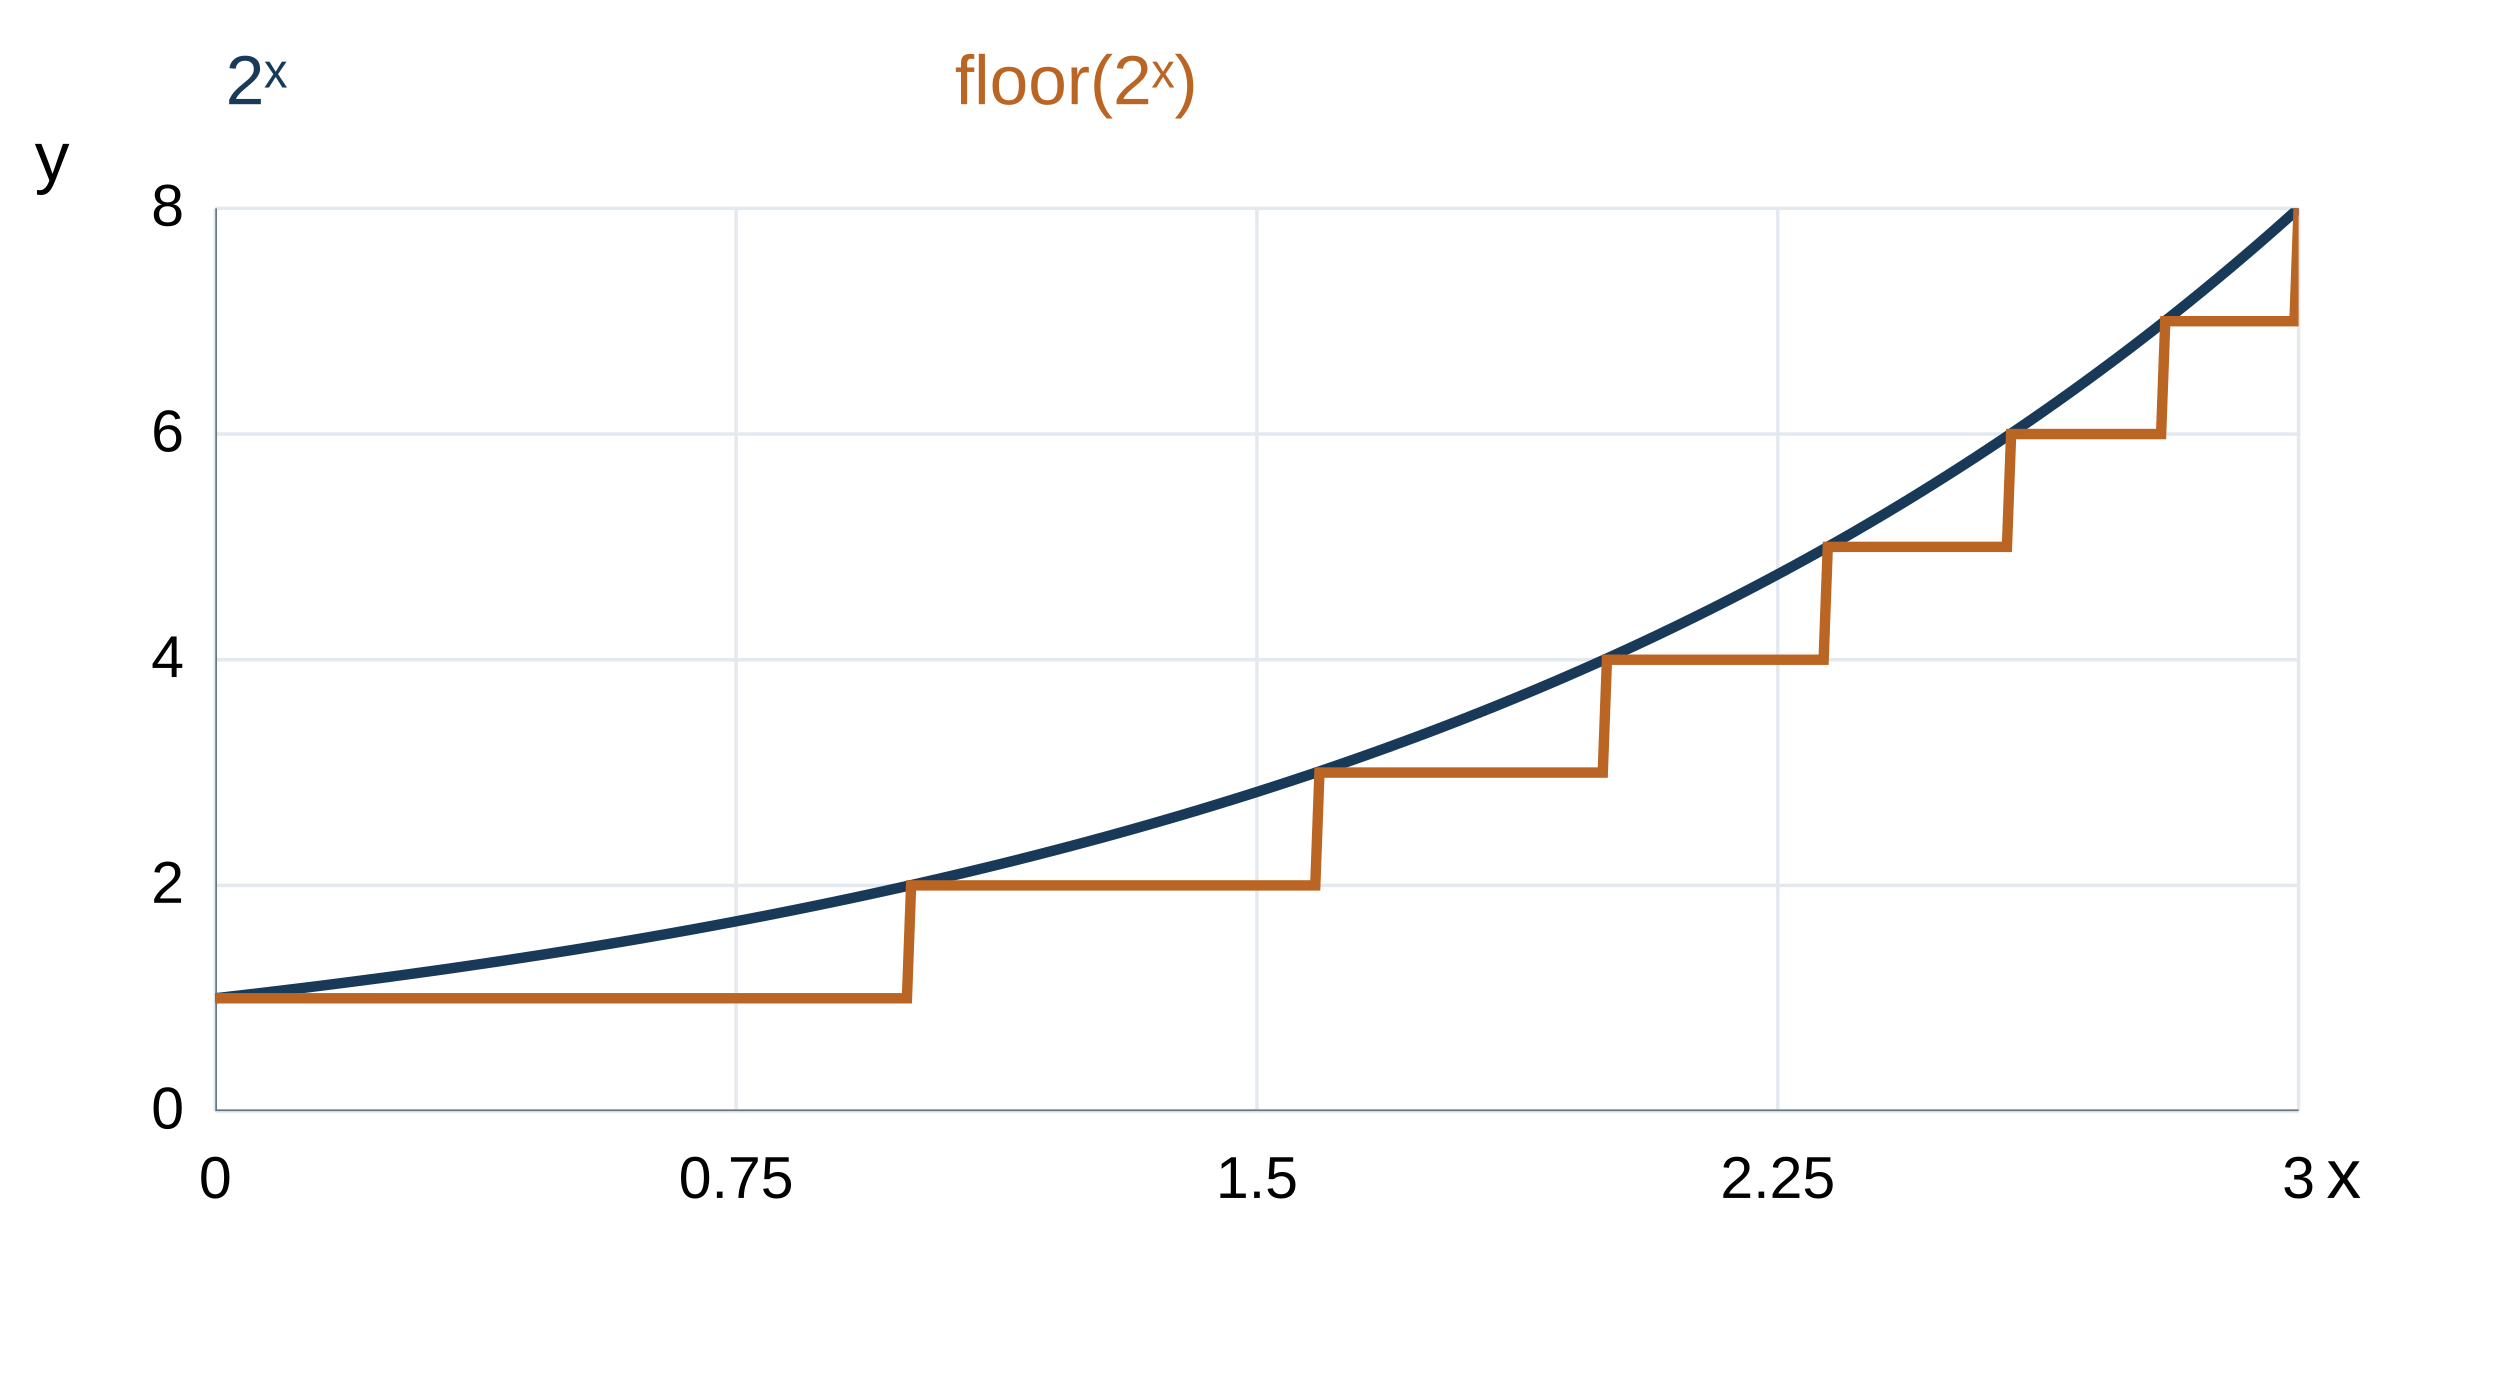
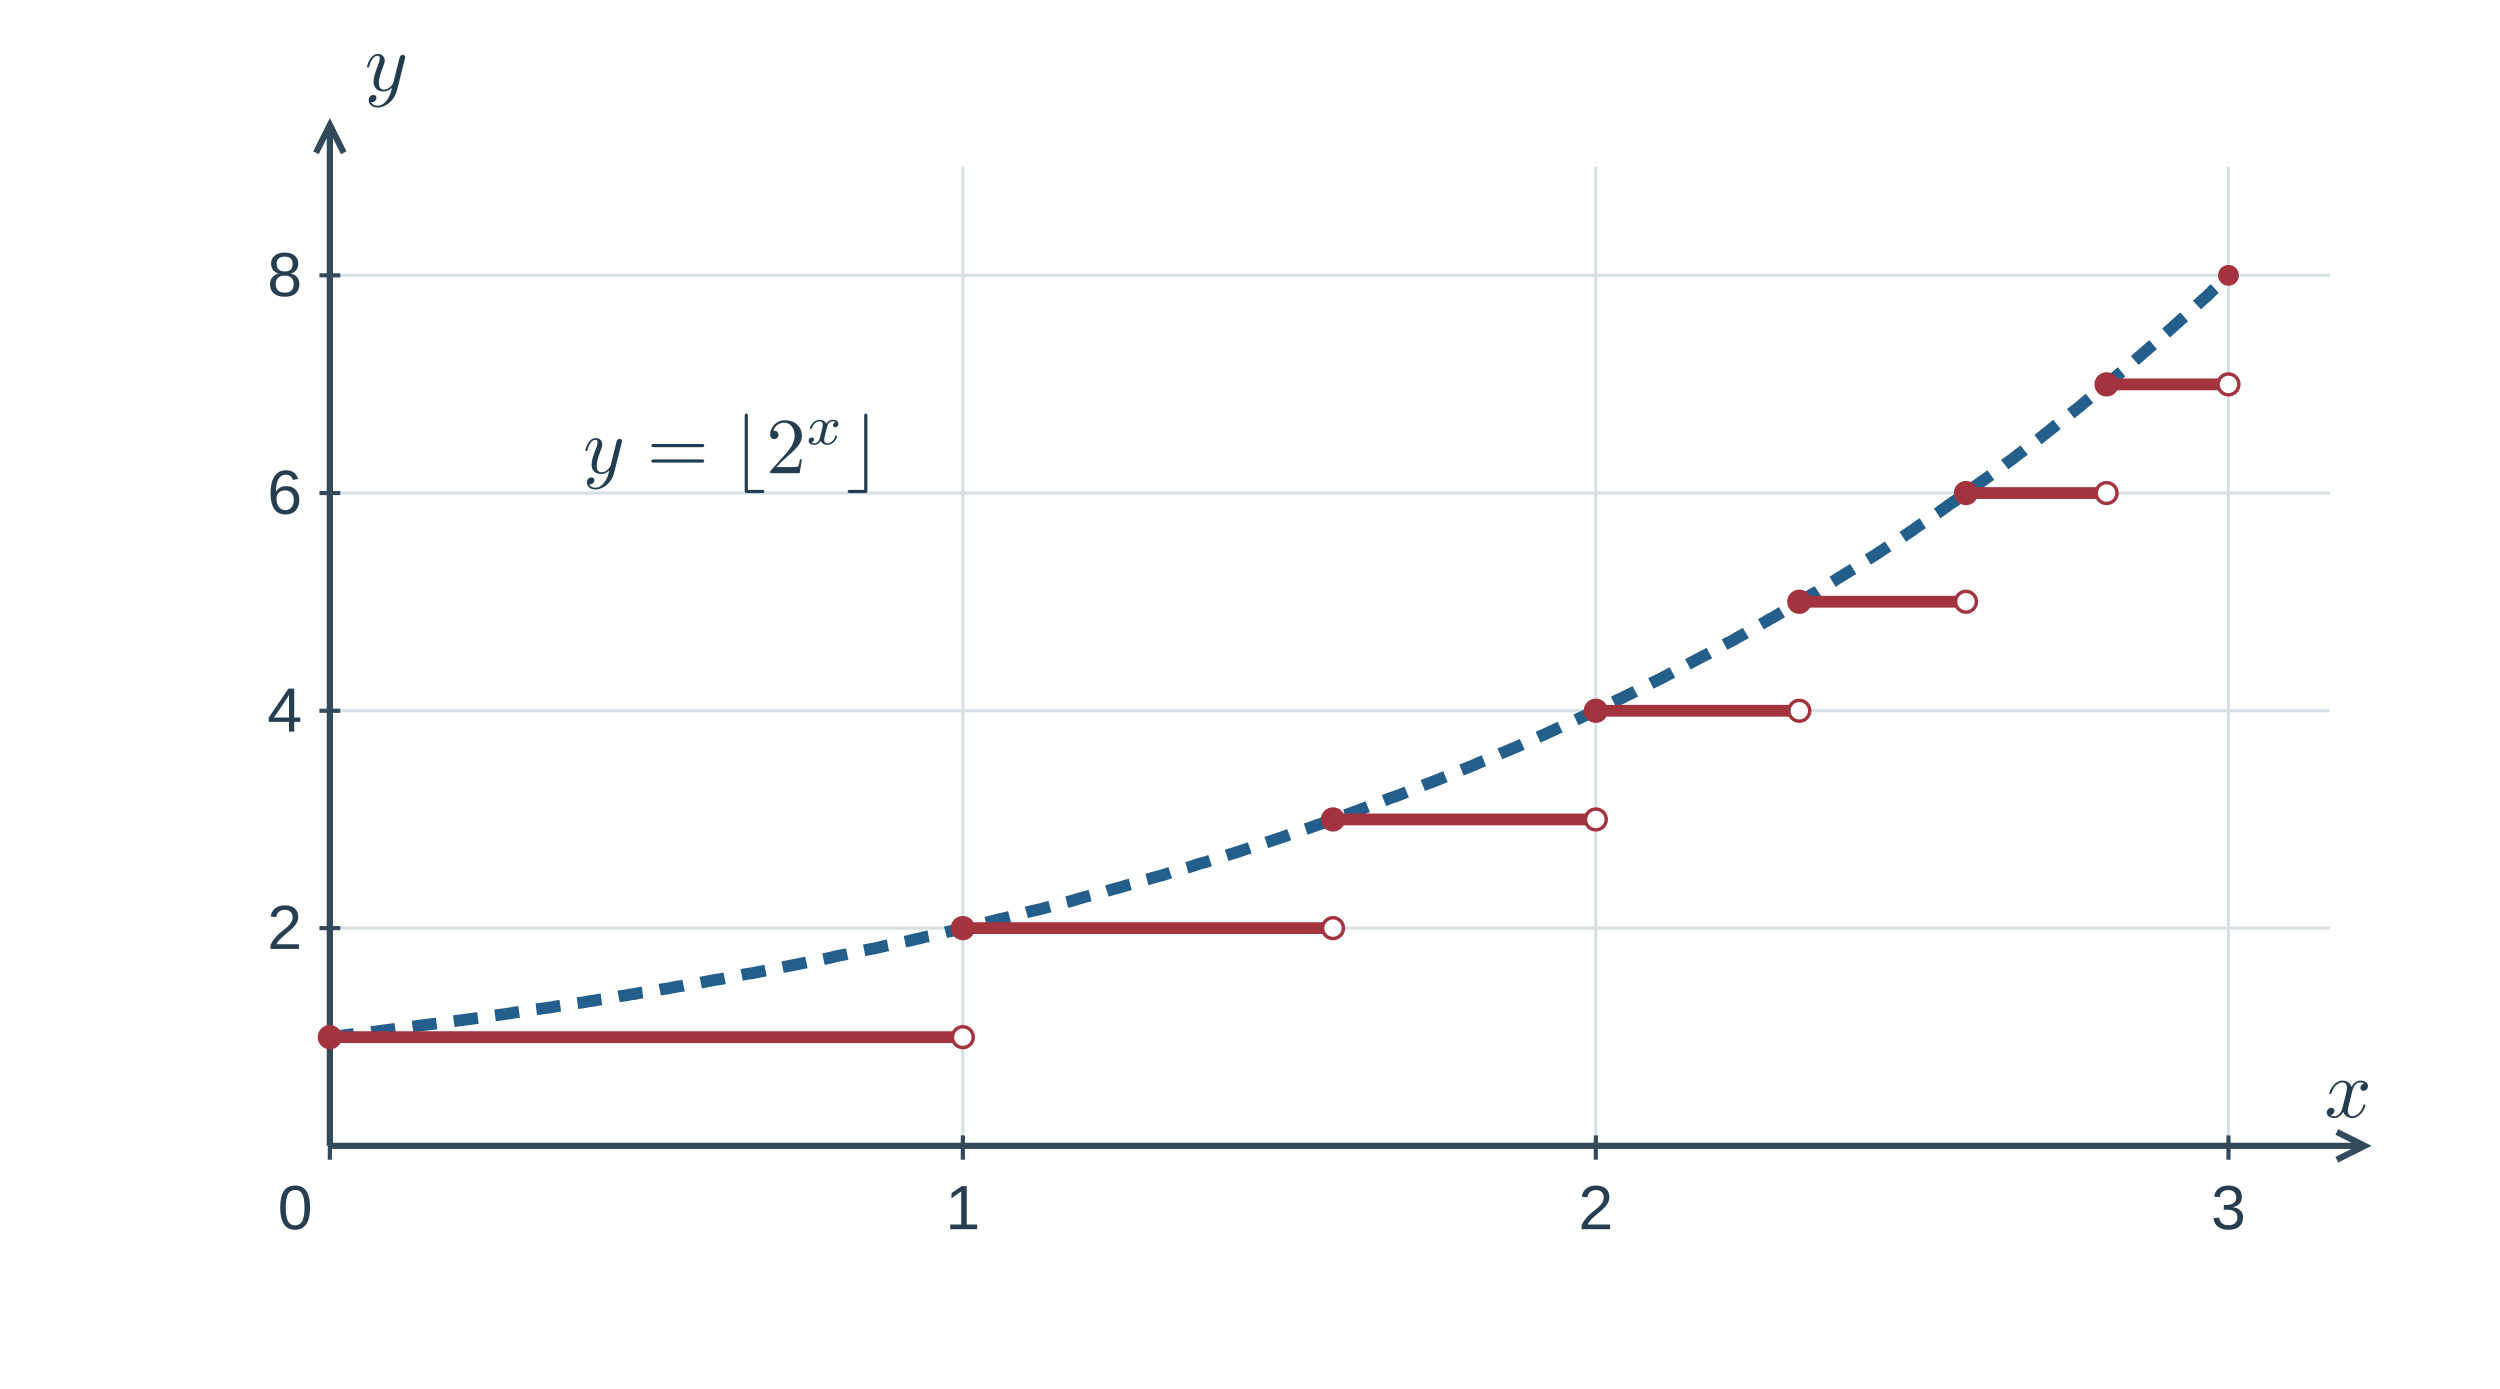
- <svg xmlns="http://www.w3.org/2000/svg" viewBox="0 0 720 400">
+ <svg xmlns="http://www.w3.org/2000/svg" xmlns:xlink="http://www.w3.org/1999/xlink" viewBox="0 0 720 400" role="img">
  <rect width="720" height="400" fill="white" />
  <defs>
    <clipPath id="plot">
-       <rect x="62" y="60" width="600" height="260" />
+       <rect x="95" y="48" width="576" height="282" />
    </clipPath>
  </defs>
-   <path d="M62.0 60 V320 M62 320.0 H662" stroke="#e4e9ef" />
-   <text x="62.0" y="345" text-anchor="middle" font-family="Arial" font-size="17">0</text>
-   <text x="53" y="325.0" text-anchor="end" font-family="Arial" font-size="17">0</text>
-   <path d="M212.0 60 V320 M62 255.0 H662" stroke="#e4e9ef" />
-   <text x="212.0" y="345" text-anchor="middle" font-family="Arial" font-size="17">0.75</text>
-   <text x="53" y="260.0" text-anchor="end" font-family="Arial" font-size="17">2</text>
-   <path d="M362.0 60 V320 M62 190.0 H662" stroke="#e4e9ef" />
-   <text x="362.0" y="345" text-anchor="middle" font-family="Arial" font-size="17">1.5</text>
-   <text x="53" y="195.0" text-anchor="end" font-family="Arial" font-size="17">4</text>
-   <path d="M512.0 60 V320 M62 125.0 H662" stroke="#e4e9ef" />
-   <text x="512.0" y="345" text-anchor="middle" font-family="Arial" font-size="17">2.25</text>
-   <text x="53" y="130.0" text-anchor="end" font-family="Arial" font-size="17">6</text>
-   <path d="M662.0 60 V320 M62 60.0 H662" stroke="#e4e9ef" />
-   <text x="662.0" y="345" text-anchor="middle" font-family="Arial" font-size="17">3</text>
-   <text x="53" y="65.0" text-anchor="end" font-family="Arial" font-size="17">8</text>
+   <path d="M95.0 48V330" stroke="#d7e0e5" stroke-width="0.9" fill="none" />
+   <path d="M277.3 48V330" stroke="#d7e0e5" stroke-width="0.9" fill="none" />
+   <path d="M459.6 48V330" stroke="#d7e0e5" stroke-width="0.9" fill="none" />
+   <path d="M641.8 48V330" stroke="#d7e0e5" stroke-width="0.9" fill="none" />
+   <path d="M95 330.0H671" stroke="#d7e0e5" stroke-width="0.9" fill="none" />
+   <path d="M95 267.3H671" stroke="#d7e0e5" stroke-width="0.9" fill="none" />
+   <path d="M95 204.7H671" stroke="#d7e0e5" stroke-width="0.9" fill="none" />
+   <path d="M95 142.0H671" stroke="#d7e0e5" stroke-width="0.9" fill="none" />
+   <path d="M95 79.3H671" stroke="#d7e0e5" stroke-width="0.9" fill="none" />
+   <path d="M95 330.0H681m-8 -4 8 4 -8 4M95.0 330V36m-4 8 4 -8 4 8" stroke="#324a59" stroke-width="1.8" fill="none" />
+   <path d="M95.0 327.0v7" stroke="#324a59" stroke-width="1.2" fill="none" />
+   <text x="85.0" y="354.0" text-anchor="middle" font-family="Arial, sans-serif" font-size="18" fill="#273e50">0</text>
+   <path d="M277.3 327.0v7" stroke="#324a59" stroke-width="1.2" fill="none" />
+   <text x="277.3" y="354.0" text-anchor="middle" font-family="Arial, sans-serif" font-size="18" fill="#273e50">1</text>
+   <path d="M459.6 327.0v7" stroke="#324a59" stroke-width="1.2" fill="none" />
+   <text x="459.6" y="354.0" text-anchor="middle" font-family="Arial, sans-serif" font-size="18" fill="#273e50">2</text>
+   <path d="M641.8 327.0v7" stroke="#324a59" stroke-width="1.2" fill="none" />
+   <text x="641.8" y="354.0" text-anchor="middle" font-family="Arial, sans-serif" font-size="18" fill="#273e50">3</text>
+   <path d="M92.0 267.3h6" stroke="#324a59" stroke-width="1.2" fill="none" />
+   <text x="87.0" y="273.3" text-anchor="end" font-family="Arial, sans-serif" font-size="18" fill="#273e50">2</text>
+   <path d="M92.0 204.7h6" stroke="#324a59" stroke-width="1.2" fill="none" />
+   <text x="87.0" y="210.7" text-anchor="end" font-family="Arial, sans-serif" font-size="18" fill="#273e50">4</text>
+   <path d="M92.0 142.0h6" stroke="#324a59" stroke-width="1.2" fill="none" />
+   <text x="87.0" y="148.0" text-anchor="end" font-family="Arial, sans-serif" font-size="18" fill="#273e50">6</text>
+   <path d="M92.0 79.3h6" stroke="#324a59" stroke-width="1.2" fill="none" />
+   <text x="87.0" y="85.3" text-anchor="end" font-family="Arial, sans-serif" font-size="18" fill="#273e50">8</text>
+   <svg x="669.4" y="311.2" width="12.6" height="10.8" viewBox="76.712 58.361 5.25 4.513" fill="#233d50">
+     <defs>
+       <path id="m30-g2-120" d="M3.328-3.009C3.387-3.268 3.616-4.184 4.314-4.184C4.364-4.184 4.603-4.184 4.812-4.055C4.533-4.005 4.334-3.756 4.334-3.517C4.334-3.357 4.443-3.168 4.712-3.168C4.932-3.168 5.25-3.347 5.25-3.746C5.25-4.264 4.663-4.403 4.324-4.403C3.746-4.403 3.397-3.875 3.278-3.646C3.029-4.304 2.491-4.403 2.202-4.403C1.166-4.403 .598-3.118 .598-2.869C.598-2.77 .697-2.77 .717-2.77C.797-2.77 .827-2.79 .847-2.879C1.186-3.935 1.843-4.184 2.182-4.184C2.371-4.184 2.72-4.095 2.72-3.517C2.72-3.208 2.55-2.54 2.182-1.146C2.022-.528 1.674-.11 1.235-.11C1.176-.11 .946-.11 .737-.239C.986-.289 1.205-.498 1.205-.777C1.205-1.046 .986-1.126 .837-1.126C.538-1.126 .289-.867 .289-.548C.289-.09 .787 .11 1.225 .11C1.883 .11 2.242-.588 2.271-.648C2.391-.279 2.75 .11 3.347 .11C4.374 .11 4.941-1.176 4.941-1.425C4.941-1.524 4.852-1.524 4.822-1.524C4.732-1.524 4.712-1.484 4.692-1.415C4.364-.349 3.686-.11 3.367-.11C2.979-.11 2.819-.428 2.819-.767C2.819-.986 2.879-1.205 2.989-1.644L3.328-3.009Z" />
+     </defs>
+     <g id="m30-page1">
+       <use x="76.712" y="62.765" xlink:href="#m30-g2-120" />
+     </g>
+   </svg>
+   <svg x="105.0" y="15.5" width="11.7" height="15.5" viewBox="76.712 58.361 4.882 6.446" fill="#233d50">
+     <defs>
+       <path id="m31-g2-121" d="M4.842-3.796C4.882-3.935 4.882-3.955 4.882-4.025C4.882-4.204 4.742-4.294 4.593-4.294C4.493-4.294 4.334-4.234 4.244-4.085C4.224-4.035 4.144-3.726 4.105-3.547C4.035-3.288 3.965-3.019 3.905-2.75L3.457-.956C3.417-.807 2.989-.11 2.331-.11C1.823-.11 1.714-.548 1.714-.917C1.714-1.375 1.883-1.993 2.222-2.869C2.381-3.278 2.421-3.387 2.421-3.587C2.421-4.035 2.102-4.403 1.604-4.403C.658-4.403 .289-2.959 .289-2.869C.289-2.77 .389-2.77 .408-2.77C.508-2.77 .518-2.79 .568-2.949C.837-3.885 1.235-4.184 1.574-4.184C1.654-4.184 1.823-4.184 1.823-3.866C1.823-3.616 1.724-3.357 1.654-3.168C1.255-2.112 1.076-1.544 1.076-1.076C1.076-.189 1.704 .11 2.291 .11C2.68 .11 3.019-.06 3.298-.339C3.168 .179 3.049 .667 2.65 1.196C2.391 1.534 2.012 1.823 1.554 1.823C1.415 1.823 .966 1.793 .797 1.405C.956 1.405 1.086 1.405 1.225 1.285C1.325 1.196 1.425 1.066 1.425 .877C1.425 .568 1.156 .528 1.056 .528C.827 .528 .498 .687 .498 1.176C.498 1.674 .936 2.042 1.554 2.042C2.58 2.042 3.606 1.136 3.885 .01L4.842-3.796Z" />
+     </defs>
+     <g id="m31-page2">
+       <use x="76.712" y="62.765" xlink:href="#m31-g2-121" />
+     </g>
+   </svg>
  <g clip-path="url(#plot)">
-     <path d="M62 320.0 H662 M62.0 320 V60" stroke="#687985" />
-     <polyline points="62.00,287.50 63.20,287.36 64.40,287.23 65.60,287.09 66.80,286.95 68.00,286.82 69.20,286.68 70.40,286.54 71.60,286.40 72.80,286.26 74.00,286.12 75.20,285.98 76.40,285.84 77.60,285.69 78.80,285.55 80.00,285.41 81.20,285.26 82.40,285.12 83.60,284.97 84.80,284.83 86.00,284.68 87.20,284.53 88.40,284.39 89.60,284.24 90.80,284.09 92.00,283.94 93.20,283.79 94.40,283.64 95.60,283.49 96.80,283.33 98.00,283.18 99.20,283.03 100.40,282.87 101.60,282.72 102.80,282.56 104.00,282.41 105.20,282.25 106.40,282.09 107.60,281.94 108.80,281.78 110.00,281.62 111.20,281.46 112.40,281.30 113.60,281.14 114.80,280.97 116.00,280.81 117.20,280.65 118.40,280.48 119.60,280.32 120.80,280.15 122.00,279.99 123.20,279.82 124.40,279.65 125.60,279.49 126.80,279.32 128.00,279.15 129.20,278.98 130.40,278.81 131.60,278.63 132.80,278.46 134.00,278.29 135.20,278.11 136.40,277.94 137.60,277.76 138.80,277.59 140.00,277.41 141.20,277.23 142.40,277.06 143.60,276.88 144.80,276.70 146.00,276.52 147.20,276.34 148.40,276.15 149.60,275.97 150.80,275.79 152.00,275.60 153.20,275.42 154.40,275.23 155.60,275.05 156.80,274.86 158.00,274.67 159.20,274.48 160.40,274.29 161.60,274.10 162.80,273.91 164.00,273.72 165.20,273.53 166.40,273.33 167.60,273.14 168.80,272.94 170.00,272.75 171.20,272.55 172.40,272.35 173.60,272.15 174.80,271.95 176.00,271.75 177.20,271.55 178.40,271.35 179.60,271.15 180.80,270.94 182.00,270.74 183.20,270.53 184.40,270.33 185.60,270.12 186.80,269.91 188.00,269.70 189.20,269.49 190.40,269.28 191.60,269.07 192.80,268.86 194.00,268.65 195.20,268.43 196.40,268.22 197.60,268.00 198.80,267.79 200.00,267.57 201.20,267.35 202.40,267.13 203.60,266.91 204.80,266.69 206.00,266.47 207.20,266.24 208.40,266.02 209.60,265.79 210.80,265.57 212.00,265.34 213.20,265.11 214.40,264.89 215.60,264.66 216.80,264.42 218.00,264.19 219.20,263.96 220.40,263.73 221.60,263.49 222.80,263.26 224.00,263.02 225.20,262.78 226.40,262.54 227.60,262.31 228.80,262.06 230.00,261.82 231.20,261.58 232.40,261.34 233.60,261.09 234.80,260.85 236.00,260.60 237.20,260.35 238.40,260.10 239.60,259.86 240.80,259.60 242.00,259.35 243.20,259.10 244.40,258.85 245.60,258.59 246.80,258.34 248.00,258.08 249.20,257.82 250.40,257.56 251.60,257.30 252.80,257.04 254.00,256.78 255.20,256.51 256.40,256.25 257.60,255.98 258.80,255.72 260.00,255.45 261.20,255.18 262.40,254.91 263.60,254.64 264.80,254.37 266.00,254.09 267.20,253.82 268.40,253.54 269.60,253.27 270.80,252.99 272.00,252.71 273.20,252.43 274.40,252.15 275.60,251.86 276.80,251.58 278.00,251.29 279.20,251.01 280.40,250.72 281.60,250.43 282.80,250.14 284.00,249.85 285.20,249.56 286.40,249.26 287.60,248.97 288.80,248.67 290.00,248.38 291.20,248.08 292.40,247.78 293.60,247.48 294.80,247.17 296.00,246.87 297.20,246.57 298.40,246.26 299.60,245.95 300.80,245.64 302.00,245.33 303.20,245.02 304.40,244.71 305.60,244.40 306.80,244.08 308.00,243.77 309.20,243.45 310.40,243.13 311.60,242.81 312.80,242.49 314.00,242.16 315.20,241.84 316.40,241.51 317.60,241.19 318.80,240.86 320.00,240.53 321.20,240.20 322.40,239.86 323.60,239.53 324.80,239.20 326.00,238.86 327.20,238.52 328.40,238.18 329.60,237.84 330.80,237.50 332.00,237.15 333.20,236.81 334.40,236.46 335.60,236.11 336.80,235.76 338.00,235.41 339.20,235.06 340.40,234.71 341.60,234.35 342.80,233.99 344.00,233.64 345.20,233.28 346.40,232.91 347.60,232.55 348.80,232.19 350.00,231.82 351.20,231.45 352.40,231.08 353.60,230.71 354.80,230.34 356.00,229.97 357.20,229.59 358.40,229.22 359.60,228.84 360.80,228.46 362.00,228.08 363.20,227.69 364.40,227.31 365.60,226.92 366.80,226.53 368.00,226.14 369.20,225.75 370.40,225.36 371.60,224.97 372.80,224.57 374.00,224.17 375.20,223.77 376.40,223.37 377.60,222.97 378.80,222.57 380.00,222.16 381.20,221.75 382.40,221.34 383.60,220.93 384.80,220.52 386.00,220.10 387.20,219.69 388.40,219.27 389.60,218.85 390.80,218.43 392.00,218.00 393.20,217.58 394.40,217.15 395.60,216.72 396.80,216.29 398.00,215.86 399.20,215.43 400.40,214.99 401.60,214.55 402.80,214.11 404.00,213.67 405.20,213.23 406.40,212.78 407.60,212.34 408.80,211.89 410.00,211.44 411.20,210.99 412.40,210.53 413.60,210.08 414.80,209.62 416.00,209.16 417.20,208.70 418.40,208.23 419.60,207.77 420.80,207.30 422.00,206.83 423.20,206.36 424.40,205.88 425.60,205.41 426.80,204.93 428.00,204.45 429.20,203.97 430.40,203.49 431.60,203.00 432.80,202.51 434.00,202.02 435.20,201.53 436.40,201.04 437.60,200.54 438.80,200.04 440.00,199.54 441.20,199.04 442.40,198.54 443.60,198.03 444.80,197.52 446.00,197.01 447.20,196.50 448.40,195.99 449.60,195.47 450.80,194.95 452.00,194.43 453.20,193.90 454.40,193.38 455.60,192.85 456.80,192.32 458.00,191.79 459.20,191.26 460.40,190.72 461.60,190.18 462.80,189.64 464.00,189.10 465.20,188.55 466.40,188.00 467.60,187.45 468.80,186.90 470.00,186.35 471.20,185.79 472.40,185.23 473.60,184.67 474.80,184.10 476.00,183.54 477.20,182.97 478.40,182.40 479.60,181.82 480.80,181.25 482.00,180.67 483.20,180.09 484.40,179.51 485.60,178.92 486.80,178.33 488.00,177.74 489.20,177.15 490.40,176.55 491.60,175.96 492.80,175.36 494.00,174.75 495.20,174.15 496.40,173.54 497.60,172.93 498.80,172.32 500.00,171.70 501.20,171.08 502.40,170.46 503.60,169.84 504.80,169.21 506.00,168.58 507.20,167.95 508.40,167.32 509.60,166.68 510.80,166.04 512.00,165.40 513.20,164.76 514.40,164.11 515.60,163.46 516.80,162.81 518.00,162.15 519.20,161.50 520.40,160.84 521.60,160.17 522.80,159.51 524.00,158.84 525.20,158.17 526.40,157.49 527.60,156.81 528.80,156.13 530.00,155.45 531.20,154.77 532.40,154.08 533.60,153.39 534.80,152.69 536.00,151.99 537.20,151.29 538.40,150.59 539.60,149.88 540.80,149.18 542.00,148.46 543.20,147.75 544.40,147.03 545.60,146.31 546.80,145.59 548.00,144.86 549.20,144.13 550.40,143.40 551.60,142.66 552.80,141.92 554.00,141.18 555.20,140.43 556.40,139.69 557.60,138.93 558.80,138.18 560.00,137.42 561.20,136.66 562.40,135.90 563.60,135.13 564.80,134.36 566.00,133.59 567.20,132.81 568.40,132.03 569.60,131.25 570.80,130.46 572.00,129.67 573.20,128.88 574.40,128.08 575.60,127.28 576.80,126.48 578.00,125.67 579.20,124.86 580.40,124.05 581.60,123.23 582.80,122.41 584.00,121.59 585.20,120.76 586.40,119.93 587.60,119.10 588.80,118.26 590.00,117.42 591.20,116.57 592.40,115.73 593.60,114.87 594.80,114.02 596.00,113.16 597.20,112.30 598.40,111.43 599.60,110.56 600.80,109.69 602.00,108.81 603.20,107.93 604.40,107.05 605.60,106.16 606.80,105.27 608.00,104.38 609.20,103.48 610.40,102.58 611.60,101.67 612.80,100.76 614.00,99.85 615.20,98.93 616.40,98.01 617.60,97.08 618.80,96.15 620.00,95.22 621.20,94.28 622.40,93.34 623.60,92.40 624.80,91.45 626.00,90.50 627.20,89.54 628.40,88.58 629.60,87.62 630.80,86.65 632.00,85.67 633.20,84.70 634.40,83.72 635.60,82.73 636.80,81.74 638.00,80.75 639.20,79.75 640.40,78.75 641.60,77.75 642.80,76.74 644.00,75.72 645.20,74.71 646.40,73.68 647.60,72.66 648.80,71.63 650.00,70.59 651.20,69.55 652.40,68.51 653.60,67.46 654.80,66.41 656.00,65.35 657.20,64.29 658.40,63.22 659.60,62.15 660.80,61.08 662.00,60.00" fill="none" stroke="#183957" stroke-width="3" />
-     <polyline points="62.00,287.50 63.20,287.50 64.40,287.50 65.60,287.50 66.80,287.50 68.00,287.50 69.20,287.50 70.40,287.50 71.60,287.50 72.80,287.50 74.00,287.50 75.20,287.50 76.40,287.50 77.60,287.50 78.80,287.50 80.00,287.50 81.20,287.50 82.40,287.50 83.60,287.50 84.80,287.50 86.00,287.50 87.20,287.50 88.40,287.50 89.60,287.50 90.80,287.50 92.00,287.50 93.20,287.50 94.40,287.50 95.60,287.50 96.80,287.50 98.00,287.50 99.20,287.50 100.40,287.50 101.60,287.50 102.80,287.50 104.00,287.50 105.20,287.50 106.40,287.50 107.60,287.50 108.80,287.50 110.00,287.50 111.20,287.50 112.40,287.50 113.60,287.50 114.80,287.50 116.00,287.50 117.20,287.50 118.40,287.50 119.60,287.50 120.80,287.50 122.00,287.50 123.20,287.50 124.40,287.50 125.60,287.50 126.80,287.50 128.00,287.50 129.20,287.50 130.40,287.50 131.60,287.50 132.80,287.50 134.00,287.50 135.20,287.50 136.40,287.50 137.60,287.50 138.80,287.50 140.00,287.50 141.20,287.50 142.40,287.50 143.60,287.50 144.80,287.50 146.00,287.50 147.20,287.50 148.40,287.50 149.60,287.50 150.80,287.50 152.00,287.50 153.20,287.50 154.40,287.50 155.60,287.50 156.80,287.50 158.00,287.50 159.20,287.50 160.40,287.50 161.60,287.50 162.80,287.50 164.00,287.50 165.20,287.50 166.40,287.50 167.60,287.50 168.80,287.50 170.00,287.50 171.20,287.50 172.40,287.50 173.60,287.50 174.80,287.50 176.00,287.50 177.20,287.50 178.40,287.50 179.60,287.50 180.80,287.50 182.00,287.50 183.20,287.50 184.40,287.50 185.60,287.50 186.80,287.50 188.00,287.50 189.20,287.50 190.40,287.50 191.60,287.50 192.80,287.50 194.00,287.50 195.20,287.50 196.40,287.50 197.60,287.50 198.80,287.50 200.00,287.50 201.20,287.50 202.40,287.50 203.60,287.50 204.80,287.50 206.00,287.50 207.20,287.50 208.40,287.50 209.60,287.50 210.80,287.50 212.00,287.50 213.20,287.50 214.40,287.50 215.60,287.50 216.80,287.50 218.00,287.50 219.20,287.50 220.40,287.50 221.60,287.50 222.80,287.50 224.00,287.50 225.20,287.50 226.40,287.50 227.60,287.50 228.80,287.50 230.00,287.50 231.20,287.50 232.40,287.50 233.60,287.50 234.80,287.50 236.00,287.50 237.20,287.50 238.40,287.50 239.60,287.50 240.80,287.50 242.00,287.50 243.20,287.50 244.40,287.50 245.60,287.50 246.80,287.50 248.00,287.50 249.20,287.50 250.40,287.50 251.60,287.50 252.80,287.50 254.00,287.50 255.20,287.50 256.40,287.50 257.60,287.50 258.80,287.50 260.00,287.50 261.20,287.50 262.40,255.00 263.60,255.00 264.80,255.00 266.00,255.00 267.20,255.00 268.40,255.00 269.60,255.00 270.80,255.00 272.00,255.00 273.20,255.00 274.40,255.00 275.60,255.00 276.80,255.00 278.00,255.00 279.20,255.00 280.40,255.00 281.60,255.00 282.80,255.00 284.00,255.00 285.20,255.00 286.40,255.00 287.60,255.00 288.80,255.00 290.00,255.00 291.20,255.00 292.40,255.00 293.60,255.00 294.80,255.00 296.00,255.00 297.20,255.00 298.40,255.00 299.60,255.00 300.80,255.00 302.00,255.00 303.20,255.00 304.40,255.00 305.60,255.00 306.80,255.00 308.00,255.00 309.20,255.00 310.40,255.00 311.60,255.00 312.80,255.00 314.00,255.00 315.20,255.00 316.40,255.00 317.60,255.00 318.80,255.00 320.00,255.00 321.20,255.00 322.40,255.00 323.60,255.00 324.80,255.00 326.00,255.00 327.20,255.00 328.40,255.00 329.60,255.00 330.80,255.00 332.00,255.00 333.20,255.00 334.40,255.00 335.60,255.00 336.80,255.00 338.00,255.00 339.20,255.00 340.40,255.00 341.60,255.00 342.80,255.00 344.00,255.00 345.20,255.00 346.40,255.00 347.60,255.00 348.80,255.00 350.00,255.00 351.20,255.00 352.40,255.00 353.60,255.00 354.80,255.00 356.00,255.00 357.20,255.00 358.40,255.00 359.60,255.00 360.80,255.00 362.00,255.00 363.20,255.00 364.40,255.00 365.60,255.00 366.80,255.00 368.00,255.00 369.20,255.00 370.40,255.00 371.60,255.00 372.80,255.00 374.00,255.00 375.20,255.00 376.40,255.00 377.60,255.00 378.80,255.00 380.00,222.50 381.20,222.50 382.40,222.50 383.60,222.50 384.80,222.50 386.00,222.50 387.20,222.50 388.40,222.50 389.60,222.50 390.80,222.50 392.00,222.50 393.20,222.50 394.40,222.50 395.60,222.50 396.80,222.50 398.00,222.50 399.20,222.50 400.40,222.50 401.60,222.50 402.80,222.50 404.00,222.50 405.20,222.50 406.40,222.50 407.60,222.50 408.80,222.50 410.00,222.50 411.20,222.50 412.40,222.50 413.60,222.50 414.80,222.50 416.00,222.50 417.20,222.50 418.40,222.50 419.60,222.50 420.80,222.50 422.00,222.50 423.20,222.50 424.40,222.50 425.60,222.50 426.80,222.50 428.00,222.50 429.20,222.50 430.40,222.50 431.60,222.50 432.80,222.50 434.00,222.50 435.20,222.50 436.40,222.50 437.60,222.50 438.80,222.50 440.00,222.50 441.20,222.50 442.40,222.50 443.60,222.50 444.80,222.50 446.00,222.50 447.20,222.50 448.40,222.50 449.60,222.50 450.80,222.50 452.00,222.50 453.20,222.50 454.40,222.50 455.60,222.50 456.80,222.50 458.00,222.50 459.20,222.50 460.40,222.50 461.60,222.50 462.80,190.00 464.00,190.00 465.20,190.00 466.40,190.00 467.60,190.00 468.80,190.00 470.00,190.00 471.20,190.00 472.40,190.00 473.60,190.00 474.80,190.00 476.00,190.00 477.20,190.00 478.40,190.00 479.60,190.00 480.80,190.00 482.00,190.00 483.20,190.00 484.40,190.00 485.60,190.00 486.80,190.00 488.00,190.00 489.20,190.00 490.40,190.00 491.60,190.00 492.80,190.00 494.00,190.00 495.20,190.00 496.40,190.00 497.60,190.00 498.80,190.00 500.00,190.00 501.20,190.00 502.40,190.00 503.60,190.00 504.80,190.00 506.00,190.00 507.20,190.00 508.40,190.00 509.60,190.00 510.80,190.00 512.00,190.00 513.20,190.00 514.40,190.00 515.60,190.00 516.80,190.00 518.00,190.00 519.20,190.00 520.40,190.00 521.60,190.00 522.80,190.00 524.00,190.00 525.20,190.00 526.40,157.50 527.60,157.50 528.80,157.50 530.00,157.50 531.20,157.50 532.40,157.50 533.60,157.50 534.80,157.50 536.00,157.50 537.20,157.50 538.40,157.50 539.60,157.50 540.80,157.50 542.00,157.50 543.20,157.50 544.40,157.50 545.60,157.50 546.80,157.50 548.00,157.50 549.20,157.50 550.40,157.50 551.60,157.50 552.80,157.50 554.00,157.50 555.20,157.50 556.40,157.50 557.60,157.50 558.80,157.50 560.00,157.50 561.20,157.50 562.40,157.50 563.60,157.50 564.80,157.50 566.00,157.50 567.20,157.50 568.40,157.50 569.60,157.50 570.80,157.50 572.00,157.50 573.20,157.50 574.40,157.50 575.60,157.50 576.80,157.50 578.00,157.50 579.20,125.00 580.40,125.00 581.60,125.00 582.80,125.00 584.00,125.00 585.20,125.00 586.40,125.00 587.60,125.00 588.80,125.00 590.00,125.00 591.20,125.00 592.40,125.00 593.60,125.00 594.80,125.00 596.00,125.00 597.20,125.00 598.40,125.00 599.60,125.00 600.80,125.00 602.00,125.00 603.20,125.00 604.40,125.00 605.60,125.00 606.80,125.00 608.00,125.00 609.20,125.00 610.40,125.00 611.60,125.00 612.80,125.00 614.00,125.00 615.20,125.00 616.40,125.00 617.60,125.00 618.80,125.00 620.00,125.00 621.20,125.00 622.40,125.00 623.60,92.50 624.80,92.50 626.00,92.50 627.20,92.50 628.40,92.50 629.60,92.50 630.80,92.50 632.00,92.50 633.20,92.50 634.40,92.50 635.60,92.50 636.80,92.50 638.00,92.50 639.20,92.50 640.40,92.50 641.60,92.50 642.80,92.50 644.00,92.50 645.20,92.50 646.40,92.50 647.60,92.50 648.80,92.50 650.00,92.50 651.20,92.50 652.40,92.50 653.60,92.50 654.80,92.50 656.00,92.50 657.20,92.50 658.40,92.50 659.60,92.50 660.80,92.50 662.00,60.00" fill="none" stroke="#ba6523" stroke-width="3" />
+     <path d="M95.0 298.7 L96.5 298.5 L98.0 298.3 L99.6 298.1 L101.1 297.9 L102.6 297.7 L104.1 297.6 L105.6 297.4 L107.2 297.2 L108.7 297.0 L110.2 296.8 L111.7 296.6 L113.2 296.4 L114.7 296.2 L116.3 296.0 L117.8 295.8 L119.3 295.6 L120.8 295.4 L122.3 295.2 L123.9 295.0 L125.4 294.8 L126.9 294.6 L128.4 294.4 L129.9 294.2 L131.5 294.0 L133.0 293.8 L134.5 293.6 L136.0 293.4 L137.5 293.2 L139.1 293.0 L140.6 292.7 L142.1 292.5 L143.6 292.3 L145.1 292.1 L146.6 291.9 L148.2 291.6 L149.7 291.4 L151.2 291.2 L152.7 291.0 L154.2 290.7 L155.8 290.5 L157.3 290.3 L158.8 290.1 L160.3 289.8 L161.8 289.6 L163.4 289.4 L164.9 289.1 L166.4 288.9 L167.9 288.7 L169.4 288.4 L170.9 288.2 L172.5 287.9 L174.0 287.7 L175.5 287.4 L177.0 287.2 L178.5 286.9 L180.1 286.7 L181.6 286.4 L183.1 286.2 L184.6 285.9 L186.1 285.7 L187.7 285.4 L189.2 285.2 L190.7 284.9 L192.2 284.7 L193.7 284.4 L195.3 284.1 L196.8 283.9 L198.3 283.6 L199.8 283.3 L201.3 283.1 L202.8 282.8 L204.4 282.5 L205.9 282.2 L207.4 282.0 L208.9 281.7 L210.4 281.4 L212.0 281.1 L213.5 280.8 L215.0 280.5 L216.5 280.3 L218.0 280.0 L219.6 279.7 L221.1 279.4 L222.6 279.1 L224.1 278.8 L225.6 278.5 L227.2 278.2 L228.7 277.9 L230.2 277.6 L231.7 277.3 L233.2 277.0 L234.7 276.7 L236.3 276.4 L237.8 276.1 L239.3 275.8 L240.8 275.4 L242.3 275.1 L243.9 274.8 L245.4 274.5 L246.9 274.2 L248.4 273.8 L249.9 273.5 L251.5 273.2 L253.0 272.9 L254.5 272.5 L256.0 272.2 L257.5 271.9 L259.1 271.5 L260.6 271.2 L262.1 270.9 L263.6 270.5 L265.1 270.2 L266.6 269.8 L268.2 269.5 L269.7 269.1 L271.2 268.8 L272.7 268.4 L274.2 268.1 L275.8 267.7 L277.3 267.3 L278.8 267.0 L280.3 266.6 L281.8 266.2 L283.4 265.9 L284.9 265.5 L286.4 265.1 L287.9 264.7 L289.4 264.4 L290.9 264.0 L292.5 263.6 L294.0 263.2 L295.5 262.8 L297.0 262.4 L298.5 262.1 L300.1 261.7 L301.6 261.3 L303.1 260.9 L304.6 260.5 L306.1 260.1 L307.7 259.7 L309.2 259.3 L310.7 258.8 L312.2 258.4 L313.7 258.0 L315.3 257.6 L316.8 257.2 L318.3 256.8 L319.8 256.3 L321.3 255.9 L322.8 255.5 L324.4 255.0 L325.9 254.6 L327.4 254.2 L328.9 253.7 L330.4 253.3 L332.0 252.8 L333.5 252.4 L335.0 252.0 L336.5 251.5 L338.0 251.0 L339.6 250.6 L341.1 250.1 L342.6 249.7 L344.1 249.2 L345.6 248.7 L347.2 248.3 L348.7 247.8 L350.2 247.3 L351.7 246.8 L353.2 246.4 L354.7 245.9 L356.3 245.4 L357.8 244.9 L359.3 244.4 L360.8 243.9 L362.3 243.4 L363.9 242.9 L365.4 242.4 L366.9 241.9 L368.4 241.4 L369.9 240.9 L371.5 240.3 L373.0 239.8 L374.5 239.3 L376.0 238.8 L377.5 238.3 L379.1 237.7 L380.6 237.2 L382.1 236.6 L383.6 236.1 L385.1 235.6 L386.6 235.0 L388.2 234.5 L389.7 233.9 L391.2 233.4 L392.7 232.8 L394.2 232.2 L395.8 231.7 L397.3 231.1 L398.8 230.5 L400.3 229.9 L401.8 229.4 L403.4 228.8 L404.9 228.2 L406.4 227.6 L407.9 227.0 L409.4 226.4 L410.9 225.8 L412.5 225.2 L414.0 224.6 L415.5 224.0 L417.0 223.4 L418.5 222.8 L420.1 222.1 L421.6 221.5 L423.1 220.9 L424.6 220.3 L426.1 219.6 L427.7 219.0 L429.2 218.3 L430.7 217.7 L432.2 217.0 L433.7 216.4 L435.3 215.7 L436.8 215.1 L438.3 214.4 L439.8 213.7 L441.3 213.1 L442.8 212.4 L444.4 211.7 L445.9 211.0 L447.4 210.3 L448.9 209.6 L450.4 208.9 L452.0 208.2 L453.5 207.5 L455.0 206.8 L456.5 206.1 L458.0 205.4 L459.6 204.7 L461.1 203.9 L462.6 203.2 L464.1 202.5 L465.6 201.7 L467.2 201.0 L468.7 200.2 L470.2 199.5 L471.7 198.7 L473.2 198.0 L474.7 197.2 L476.3 196.4 L477.8 195.7 L479.3 194.9 L480.8 194.1 L482.3 193.3 L483.9 192.5 L485.4 191.7 L486.9 190.9 L488.4 190.1 L489.9 189.3 L491.5 188.5 L493.0 187.7 L494.5 186.9 L496.0 186.0 L497.5 185.2 L499.1 184.4 L500.6 183.5 L502.1 182.7 L503.6 181.8 L505.1 181.0 L506.6 180.1 L508.2 179.2 L509.7 178.3 L511.2 177.5 L512.7 176.6 L514.2 175.7 L515.8 174.8 L517.3 173.9 L518.8 173.0 L520.3 172.1 L521.8 171.2 L523.4 170.3 L524.9 169.3 L526.4 168.4 L527.9 167.5 L529.4 166.5 L530.9 165.6 L532.5 164.6 L534.0 163.7 L535.5 162.7 L537.0 161.7 L538.5 160.8 L540.1 159.8 L541.6 158.8 L543.1 157.8 L544.6 156.8 L546.1 155.8 L547.7 154.8 L549.2 153.8 L550.7 152.8 L552.2 151.7 L553.7 150.7 L555.3 149.7 L556.8 148.6 L558.3 147.6 L559.8 146.5 L561.3 145.4 L562.8 144.4 L564.4 143.3 L565.9 142.2 L567.4 141.1 L568.9 140.0 L570.4 138.9 L572.0 137.8 L573.5 136.7 L575.0 135.6 L576.5 134.5 L578.0 133.3 L579.6 132.2 L581.1 131.0 L582.6 129.9 L584.1 128.7 L585.6 127.6 L587.2 126.4 L588.7 125.2 L590.2 124.0 L591.7 122.8 L593.2 121.6 L594.7 120.4 L596.3 119.2 L597.8 118.0 L599.3 116.8 L600.8 115.5 L602.3 114.3 L603.9 113.0 L605.4 111.8 L606.9 110.5 L608.4 109.2 L609.9 108.0 L611.5 106.7 L613.0 105.4 L614.5 104.1 L616.0 102.8 L617.5 101.5 L619.1 100.1 L620.6 98.8 L622.1 97.5 L623.6 96.1 L625.1 94.8 L626.6 93.4 L628.2 92.0 L629.7 90.7 L631.2 89.3 L632.7 87.9 L634.2 86.5 L635.8 85.1 L637.3 83.6 L638.8 82.2 L640.3 80.8 L641.8 79.3" stroke="#245e8a" stroke-width="3.4" fill="none" stroke-dasharray="7 5" />
  </g>
-   <text x="65" y="30" font-family="Arial" font-size="20" fill="#183957">2ˣ</text>
-   <text x="275" y="30" font-family="Arial" font-size="20" fill="#ba6523">floor(2ˣ)</text>
-   <text x="670" y="345" font-family="Arial" font-size="20">x</text>
-   <text x="10" y="52" font-family="Arial" font-size="20">y</text>
+   <path d="M95.0 298.7H277.3" stroke="#a2333f" stroke-width="3.4" fill="none" />
+   <circle cx="95.0" cy="298.7" r="3" stroke="#a2333f" fill="#a2333f" />
+   <circle cx="277.3" cy="298.7" r="3" stroke="#a2333f" fill="white" />
+   <path d="M277.3 267.3H383.9" stroke="#a2333f" stroke-width="3.4" fill="none" />
+   <circle cx="277.3" cy="267.3" r="3" stroke="#a2333f" fill="#a2333f" />
+   <circle cx="383.9" cy="267.3" r="3" stroke="#a2333f" fill="white" />
+   <path d="M383.9 236.0H459.6" stroke="#a2333f" stroke-width="3.4" fill="none" />
+   <circle cx="383.9" cy="236.0" r="3" stroke="#a2333f" fill="#a2333f" />
+   <circle cx="459.6" cy="236.0" r="3" stroke="#a2333f" fill="white" />
+   <path d="M459.6 204.7H518.2" stroke="#a2333f" stroke-width="3.4" fill="none" />
+   <circle cx="459.6" cy="204.7" r="3" stroke="#a2333f" fill="#a2333f" />
+   <circle cx="518.2" cy="204.7" r="3" stroke="#a2333f" fill="white" />
+   <path d="M518.2 173.3H566.2" stroke="#a2333f" stroke-width="3.4" fill="none" />
+   <circle cx="518.2" cy="173.3" r="3" stroke="#a2333f" fill="#a2333f" />
+   <circle cx="566.2" cy="173.3" r="3" stroke="#a2333f" fill="white" />
+   <path d="M566.2 142.0H606.7" stroke="#a2333f" stroke-width="3.4" fill="none" />
+   <circle cx="566.2" cy="142.0" r="3" stroke="#a2333f" fill="#a2333f" />
+   <circle cx="606.7" cy="142.0" r="3" stroke="#a2333f" fill="white" />
+   <path d="M606.7 110.7H641.8" stroke="#a2333f" stroke-width="3.4" fill="none" />
+   <circle cx="606.7" cy="110.7" r="3" stroke="#a2333f" fill="#a2333f" />
+   <circle cx="641.8" cy="110.7" r="3" stroke="#a2333f" fill="white" />
+   <circle cx="641.8" cy="79.3" r="3" fill="#a2333f" />
+   <svg x="167.9" y="119.1" width="81.9" height="22.9" viewBox="76.712 55.293 35.63 9.963" fill="#233d50">
+     <defs>
+       <path id="m57-g3-120" d="M1.736-.739C1.667-.502 1.437-.126 1.081-.126C1.06-.126 .851-.126 .704-.223C.99-.314 1.011-.565 1.011-.607C1.011-.76 .893-.865 .732-.865C.537-.865 .335-.697 .335-.439C.335-.091 .725 .07 1.067 .07C1.388 .07 1.674-.133 1.848-.425C2.015-.056 2.399 .07 2.678 .07C3.48 .07 3.905-.802 3.905-.997C3.905-1.088 3.815-1.088 3.794-1.088C3.696-1.088 3.689-1.053 3.661-.969C3.515-.488 3.096-.126 2.706-.126C2.427-.126 2.28-.314 2.28-.579C2.28-.76 2.448-1.395 2.643-2.169C2.783-2.706 3.096-2.88 3.327-2.88C3.34-2.88 3.557-2.88 3.703-2.783C3.48-2.72 3.396-2.525 3.396-2.399C3.396-2.246 3.515-2.141 3.675-2.141S4.066-2.273 4.066-2.566C4.066-2.957 3.619-3.075 3.34-3.075C2.992-3.075 2.713-2.845 2.559-2.58C2.434-2.866 2.113-3.075 1.723-3.075C.941-3.075 .495-2.218 .495-2.008C.495-1.918 .593-1.918 .614-1.918C.704-1.918 .711-1.946 .746-2.036C.921-2.58 1.36-2.88 1.702-2.88C1.932-2.88 2.12-2.755 2.12-2.42C2.12-2.28 2.036-1.932 1.974-1.695L1.736-.739Z" />
+       <path id="m57-g0-98" d="M3.846 2.491C3.995 2.491 4.204 2.491 4.204 2.291S3.995 2.092 3.846 2.092H2.132V-7.113C2.132-7.293 2.132-7.472 1.933-7.472S1.733-7.263 1.733-7.113V2.132C1.733 2.451 1.773 2.491 2.092 2.491H3.846Z" />
+       <path id="m57-g0-99" d="M2.68-7.113C2.68-7.293 2.68-7.472 2.481-7.472S2.281-7.263 2.281-7.113V2.092H.568C.418 2.092 .209 2.092 .209 2.291S.418 2.491 .568 2.491H2.331C2.65 2.491 2.68 2.461 2.68 2.132V-7.113Z" />
+       <path id="m57-g4-50" d="M1.265-.767L2.321-1.793C3.875-3.168 4.473-3.706 4.473-4.702C4.473-5.838 3.577-6.635 2.361-6.635C1.235-6.635 .498-5.719 .498-4.832C.498-4.274 .996-4.274 1.026-4.274C1.196-4.274 1.544-4.394 1.544-4.802C1.544-5.061 1.365-5.32 1.016-5.32C.936-5.32 .917-5.32 .887-5.31C1.116-5.958 1.654-6.326 2.232-6.326C3.138-6.326 3.567-5.519 3.567-4.702C3.567-3.905 3.068-3.118 2.521-2.501L.608-.369C.498-.259 .498-.239 .498 0H4.194L4.473-1.733H4.224C4.174-1.435 4.105-.996 4.005-.847C3.935-.767 3.278-.767 3.059-.767H1.265Z" />
+       <path id="m57-g4-61" d="M6.844-3.258C6.994-3.258 7.183-3.258 7.183-3.457S6.994-3.656 6.854-3.656H.887C.747-3.656 .558-3.656 .558-3.457S.747-3.258 .897-3.258H6.844ZM6.854-1.325C6.994-1.325 7.183-1.325 7.183-1.524S6.994-1.724 6.844-1.724H.897C.747-1.724 .558-1.724 .558-1.524S.747-1.325 .887-1.325H6.854Z" />
+       <path id="m57-g2-121" d="M4.842-3.796C4.882-3.935 4.882-3.955 4.882-4.025C4.882-4.204 4.742-4.294 4.593-4.294C4.493-4.294 4.334-4.234 4.244-4.085C4.224-4.035 4.144-3.726 4.105-3.547C4.035-3.288 3.965-3.019 3.905-2.75L3.457-.956C3.417-.807 2.989-.11 2.331-.11C1.823-.11 1.714-.548 1.714-.917C1.714-1.375 1.883-1.993 2.222-2.869C2.381-3.278 2.421-3.387 2.421-3.587C2.421-4.035 2.102-4.403 1.604-4.403C.658-4.403 .289-2.959 .289-2.869C.289-2.77 .389-2.77 .408-2.77C.508-2.77 .518-2.79 .568-2.949C.837-3.885 1.235-4.184 1.574-4.184C1.654-4.184 1.823-4.184 1.823-3.866C1.823-3.616 1.724-3.357 1.654-3.168C1.255-2.112 1.076-1.544 1.076-1.076C1.076-.189 1.704 .11 2.291 .11C2.68 .11 3.019-.06 3.298-.339C3.168 .179 3.049 .667 2.65 1.196C2.391 1.534 2.012 1.823 1.554 1.823C1.415 1.823 .966 1.793 .797 1.405C.956 1.405 1.086 1.405 1.225 1.285C1.325 1.196 1.425 1.066 1.425 .877C1.425 .568 1.156 .528 1.056 .528C.827 .528 .498 .687 .498 1.176C.498 1.674 .936 2.042 1.554 2.042C2.58 2.042 3.606 1.136 3.885 .01L4.842-3.796Z" />
+     </defs>
+     <g id="m57-page35">
+       <use x="76.712" y="62.765" xlink:href="#m57-g2-121" />
+       <use x="84.722" y="62.765" xlink:href="#m57-g4-61" />
+       <use x="95.238" y="62.765" xlink:href="#m57-g0-98" />
+       <use x="99.666" y="62.765" xlink:href="#m57-g4-50" />
+       <use x="104.647" y="59.149" xlink:href="#m57-g3-120" />
+       <use x="109.663" y="62.765" xlink:href="#m57-g0-99" />
+     </g>
+   </svg>
</svg>
